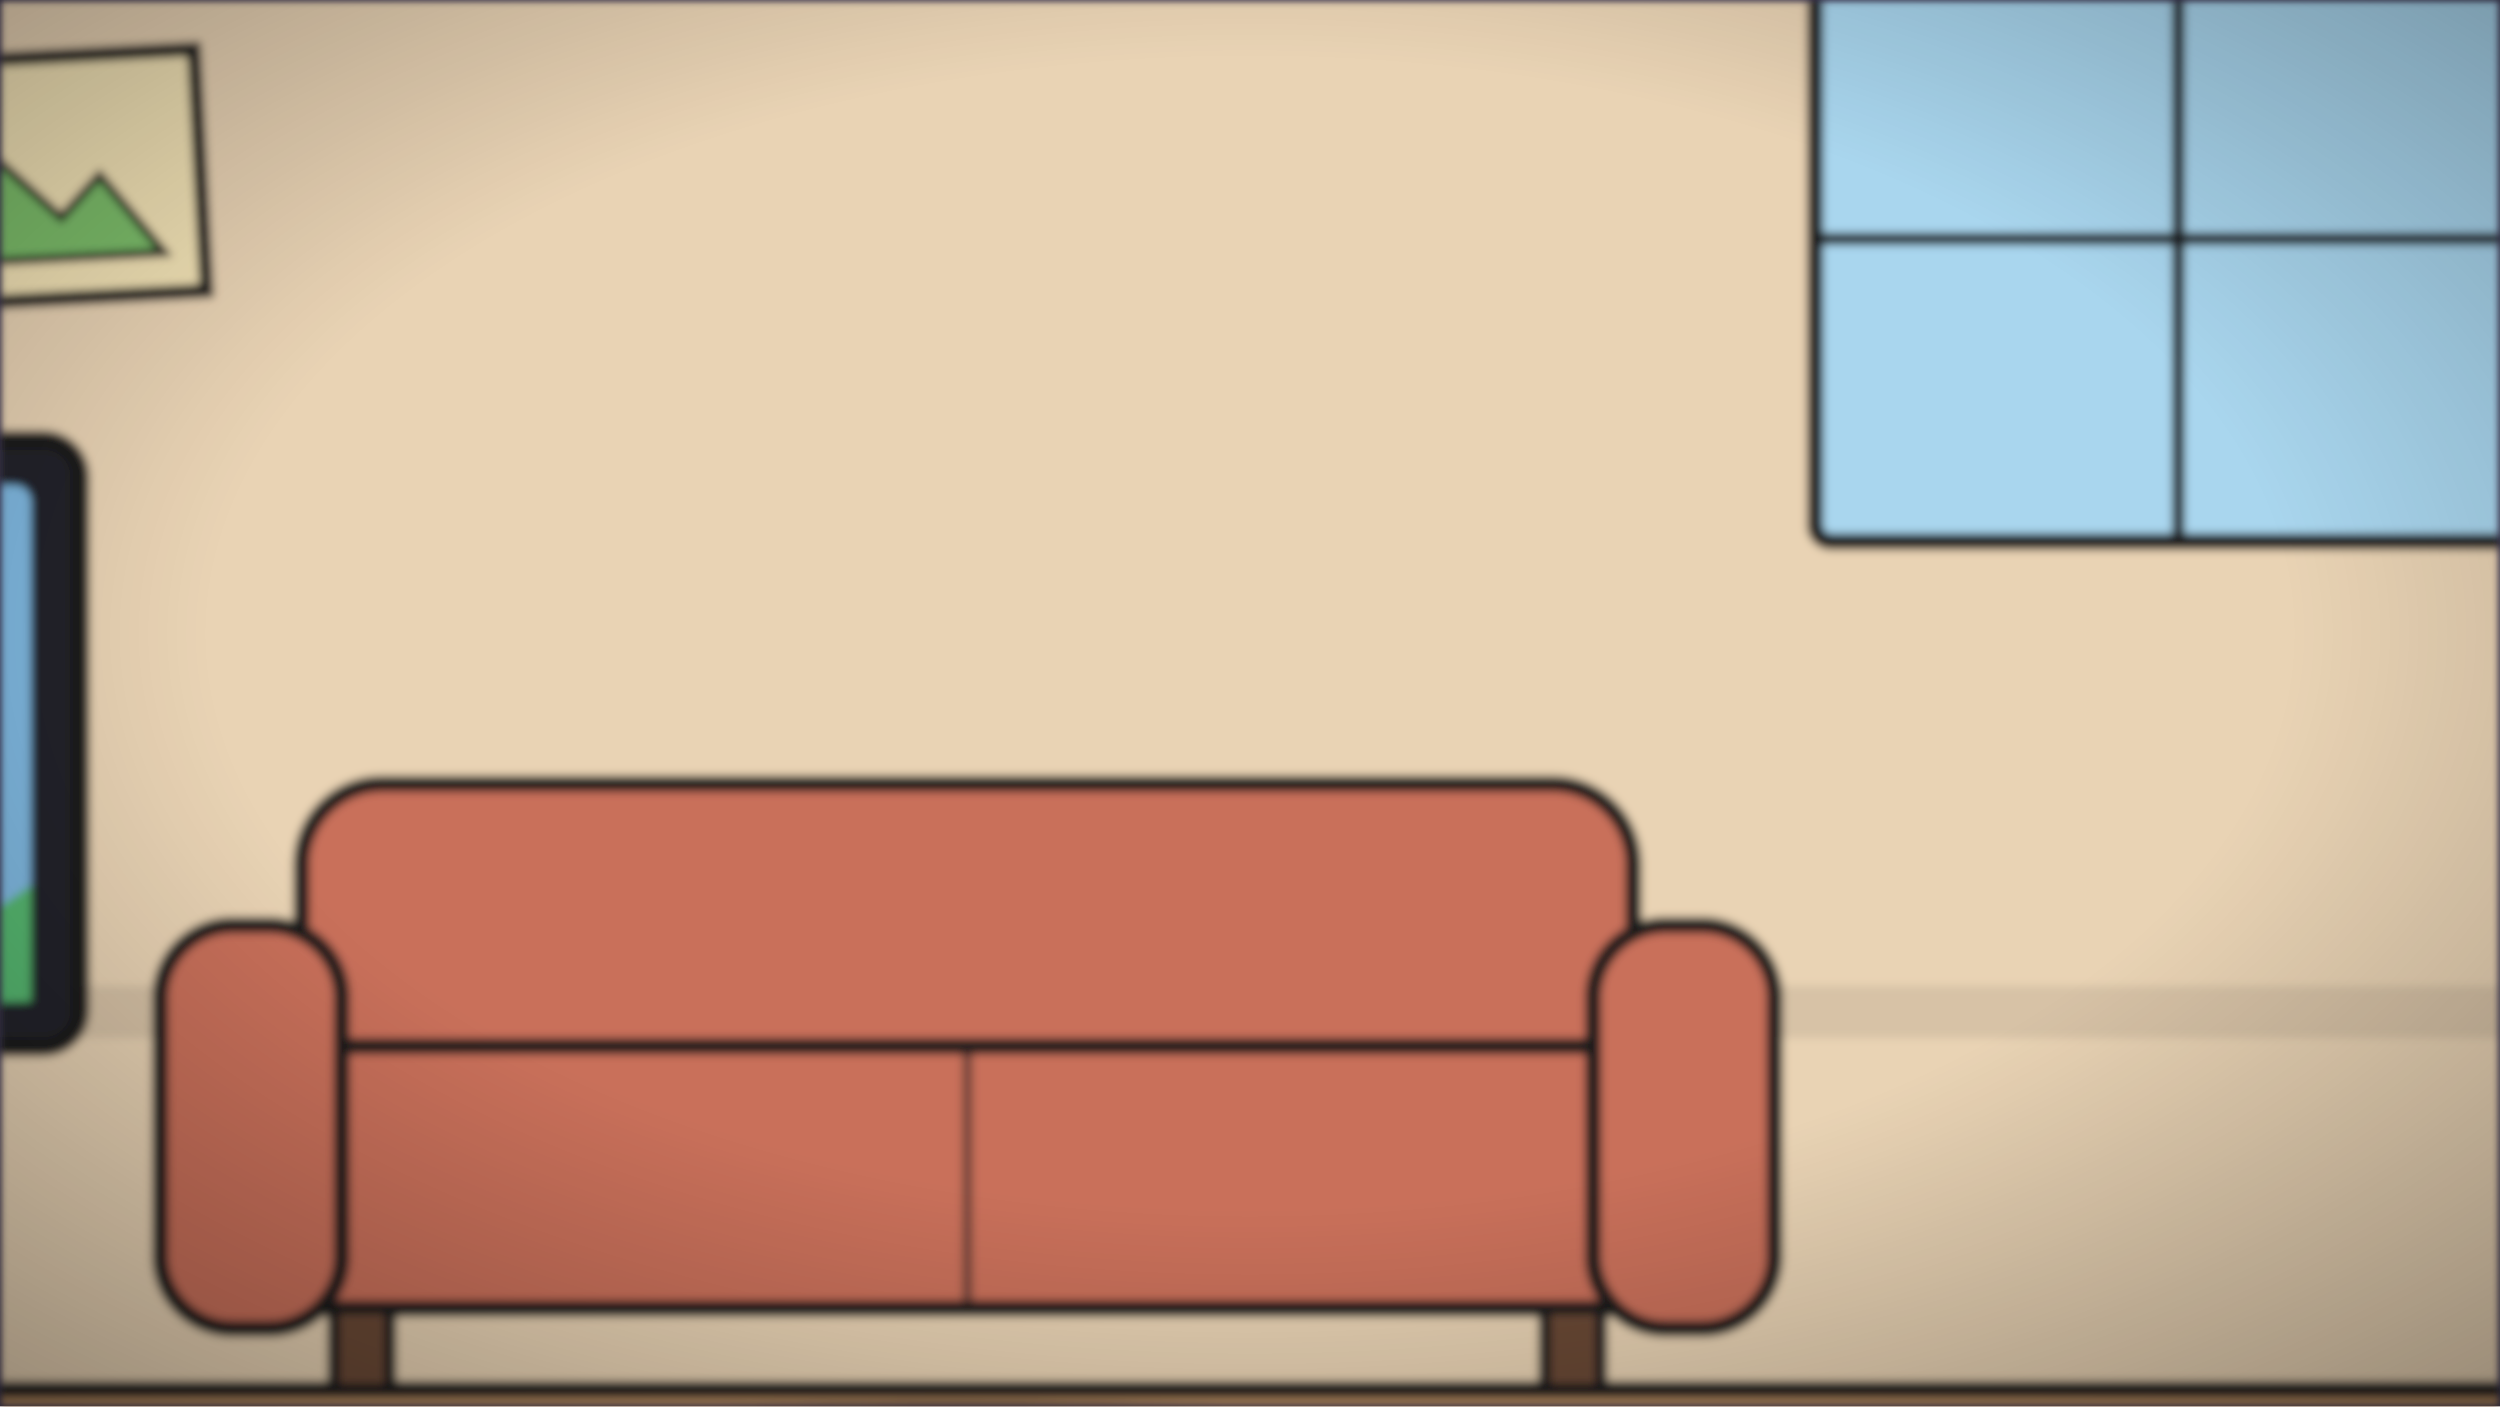
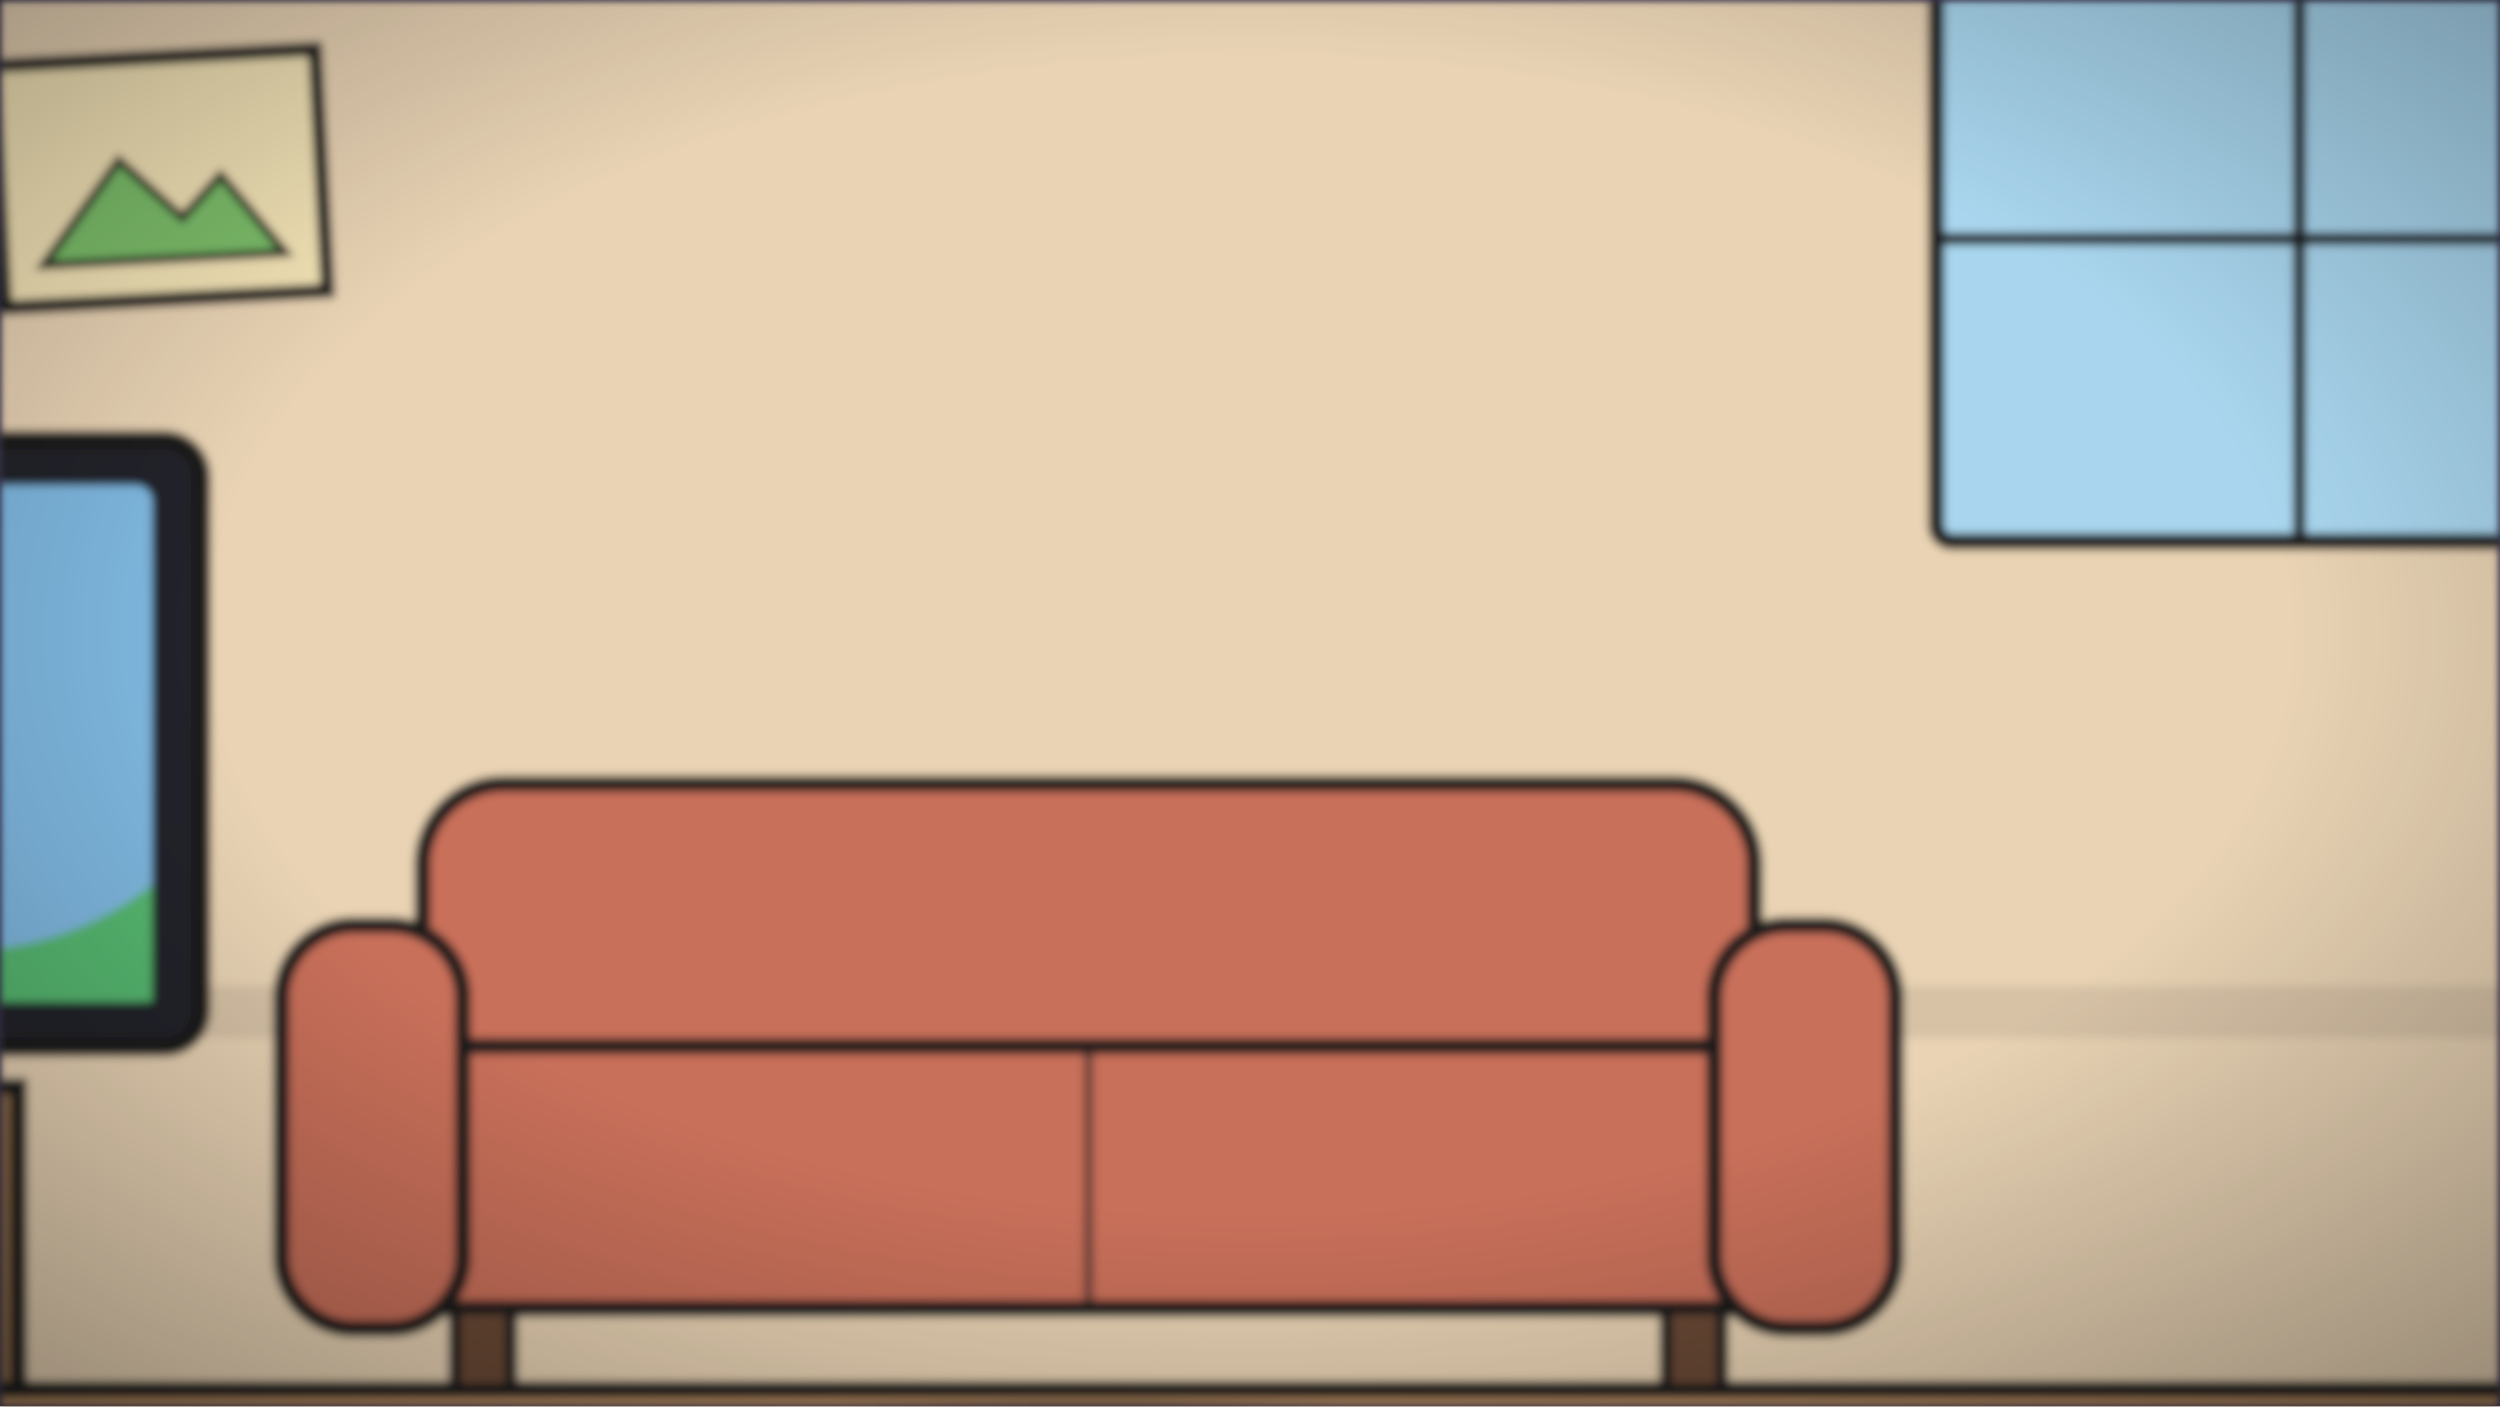
<svg xmlns="http://www.w3.org/2000/svg" viewBox="0 0 1920 1080" width="1920" height="1080" style="position:absolute;inset:0">
  <defs>
    <filter id="hd-rough" x="-4%" y="-4%" width="108%" height="108%" primitiveUnits="userSpaceOnUse" color-interpolation-filters="sRGB">
      <feTurbulence type="fractalNoise" baseFrequency="0.018" numOctaves="1" seed="11" result="warp" />
      <feDisplacementMap in="SourceGraphic" in2="warp" scale="4.5" xChannelSelector="R" yChannelSelector="G" result="inked" />
      <feTurbulence type="fractalNoise" baseFrequency="0.55 0.9" numOctaves="2" seed="4" result="tooth" />
      <feColorMatrix in="tooth" type="matrix" values="0 0 0 0 0  0 0 0 0 0  0 0 0 0 0  0.520 0 0 0 -0.247" result="grain" />
      <feComposite in="grain" in2="inked" operator="in" result="grainInside" />
      <feMerge>
        <feMergeNode in="inked" />
        <feMergeNode in="grainInside" />
      </feMerge>
    </filter>
    <filter id="bgblur" x="-10%" y="-10%" width="120%" height="120%">
      <feGaussianBlur stdDeviation="2.2" />
    </filter>
    <radialGradient id="vvig" cx="50%" cy="45%" r="75%">
      <stop offset="55%" stop-color="#000" stop-opacity="0" />
      <stop offset="100%" stop-color="#000" stop-opacity="0.35" />
    </radialGradient>
  </defs>
  <rect width="1920" height="1080" fill="#3B3550" />
-   <g transform="translate(960 540) scale(1.55) translate(-900 -560)" filter="url(#bgblur)">
+   <g transform="translate(960 540) scale(1.55) translate(-840 -560)" filter="url(#bgblur)">
    <g>
      <rect x="-1000" y="-900" width="4000" height="1800" fill="#E9D3B4" />
      <rect x="-1000" y="700" width="4000" height="26" fill="#000" opacity="0.08" />
      <g>
        <rect x="1180" y="180" width="360" height="300" rx="8" fill="#A9D6EE" stroke="#1D1A1A" stroke-width="8" />
        <line x1="1360" x2="1360" y1="180" y2="480" stroke="#1D1A1A" stroke-width="6" />
        <line x1="1180" x2="1540" y1="330" y2="330" stroke="#1D1A1A" stroke-width="6" />
      </g>
      <g transform="translate(300 300) rotate(-3)">
        <rect x="-80" y="-60" width="160" height="120" fill="#F3E3B6" stroke="#1D1A1A" stroke-width="7" />
        <path d="M -60 40 L -20 -10 L 10 20 L 30 0 L 60 40 Z" fill="#7DBE6A" stroke="#1D1A1A" stroke-width="4" />
      </g>
      <rect x="-1000" y="900" width="4000" height="1400" fill="#B98E62" />
      <line x1="-1000" x2="3000" y1="900" y2="900" stroke="#1D1A1A" stroke-width="8" />
      <ellipse cx="760" cy="970" rx="520" ry="60" fill="#D9805A" stroke="#1D1A1A" stroke-width="6" />
      <g transform="translate(60 900)">
        <rect x="-170" y="-150" width="340" height="150" fill="#8B6A48" stroke="#1D1A1A" stroke-width="8" />
        <line x1="0" x2="0" y1="-150" y2="0" stroke="#1D1A1A" stroke-width="5" />
        <rect x="-260" y="-470" width="520" height="300" rx="18" fill="#22222A" stroke="#1D1A1A" stroke-width="10" />
        <rect x="-236" y="-448" width="472" height="256" rx="8" fill="#7FB8E0" />
        <g>
          <circle cx="-90" cy="-330" r="50" fill="#F3C53F" />
          <path d="M -236 -230 Q -100 -300 40 -240 Q 160 -190 236 -250 L 236 -192 L -236 -192 Z" fill="#56B870" />
        </g>
        <rect x="-40" y="-170" width="80" height="20" fill="#22222A" stroke="#1D1A1A" stroke-width="6" />
      </g>
      <g transform="translate(760 900)">
        <rect x="-330" y="-300" width="660" height="190" rx="40" fill="#C96F5A" stroke="#1D1A1A" stroke-width="8" />
        <rect x="-360" y="-170" width="720" height="130" rx="30" fill="#C96F5A" stroke="#1D1A1A" stroke-width="8" />
        <rect x="-400" y="-230" width="90" height="200" rx="36" fill="#C96F5A" stroke="#1D1A1A" stroke-width="8" />
        <rect x="310" y="-230" width="90" height="200" rx="36" fill="#C96F5A" stroke="#1D1A1A" stroke-width="8" />
        <line x1="0" x2="0" y1="-170" y2="-40" stroke="#1D1A1A" stroke-width="5" opacity="0.5" />
        <rect x="-314" y="-40" width="28" height="40" fill="#6B4A36" stroke="#1D1A1A" stroke-width="6" />
        <rect x="286" y="-40" width="28" height="40" fill="#6B4A36" stroke="#1D1A1A" stroke-width="6" />
      </g>
      <g transform="translate(1700 900) scale(1.2)">
        <g transform="rotate(0 0 -90)">
          <path d="M 0 -90 Q -70 -150 -60 -230 Q -10 -180 0 -90 Z" fill="#6DBE7A" stroke="#1D1A1A" stroke-width="6" stroke-linejoin="round" stroke-linecap="round" />
          <path d="M 0 -90 Q 70 -160 50 -250 Q 0 -190 0 -90 Z" fill="#59A867" stroke="#1D1A1A" stroke-width="6" stroke-linejoin="round" stroke-linecap="round" />
          <path d="M 0 -90 Q -10 -200 10 -280 Q 30 -190 0 -90 Z" fill="#7FCC8A" stroke="#1D1A1A" stroke-width="6" stroke-linejoin="round" stroke-linecap="round" />
        </g>
        <path d="M -50 -100 L 50 -100 L 38 0 L -38 0 Z" fill="#D9805A" stroke="#1D1A1A" stroke-width="8" stroke-linejoin="round" stroke-linecap="round" />
      </g>
    </g>
  </g>
-   <g transform="translate(960 540) scale(1.55) translate(-900 -560)" />
+   <g transform="translate(960 540) scale(1.55) translate(-840 -560)" />
  <rect width="1920" height="1080" fill="url(#vvig)" />
-   <g />
</svg>
